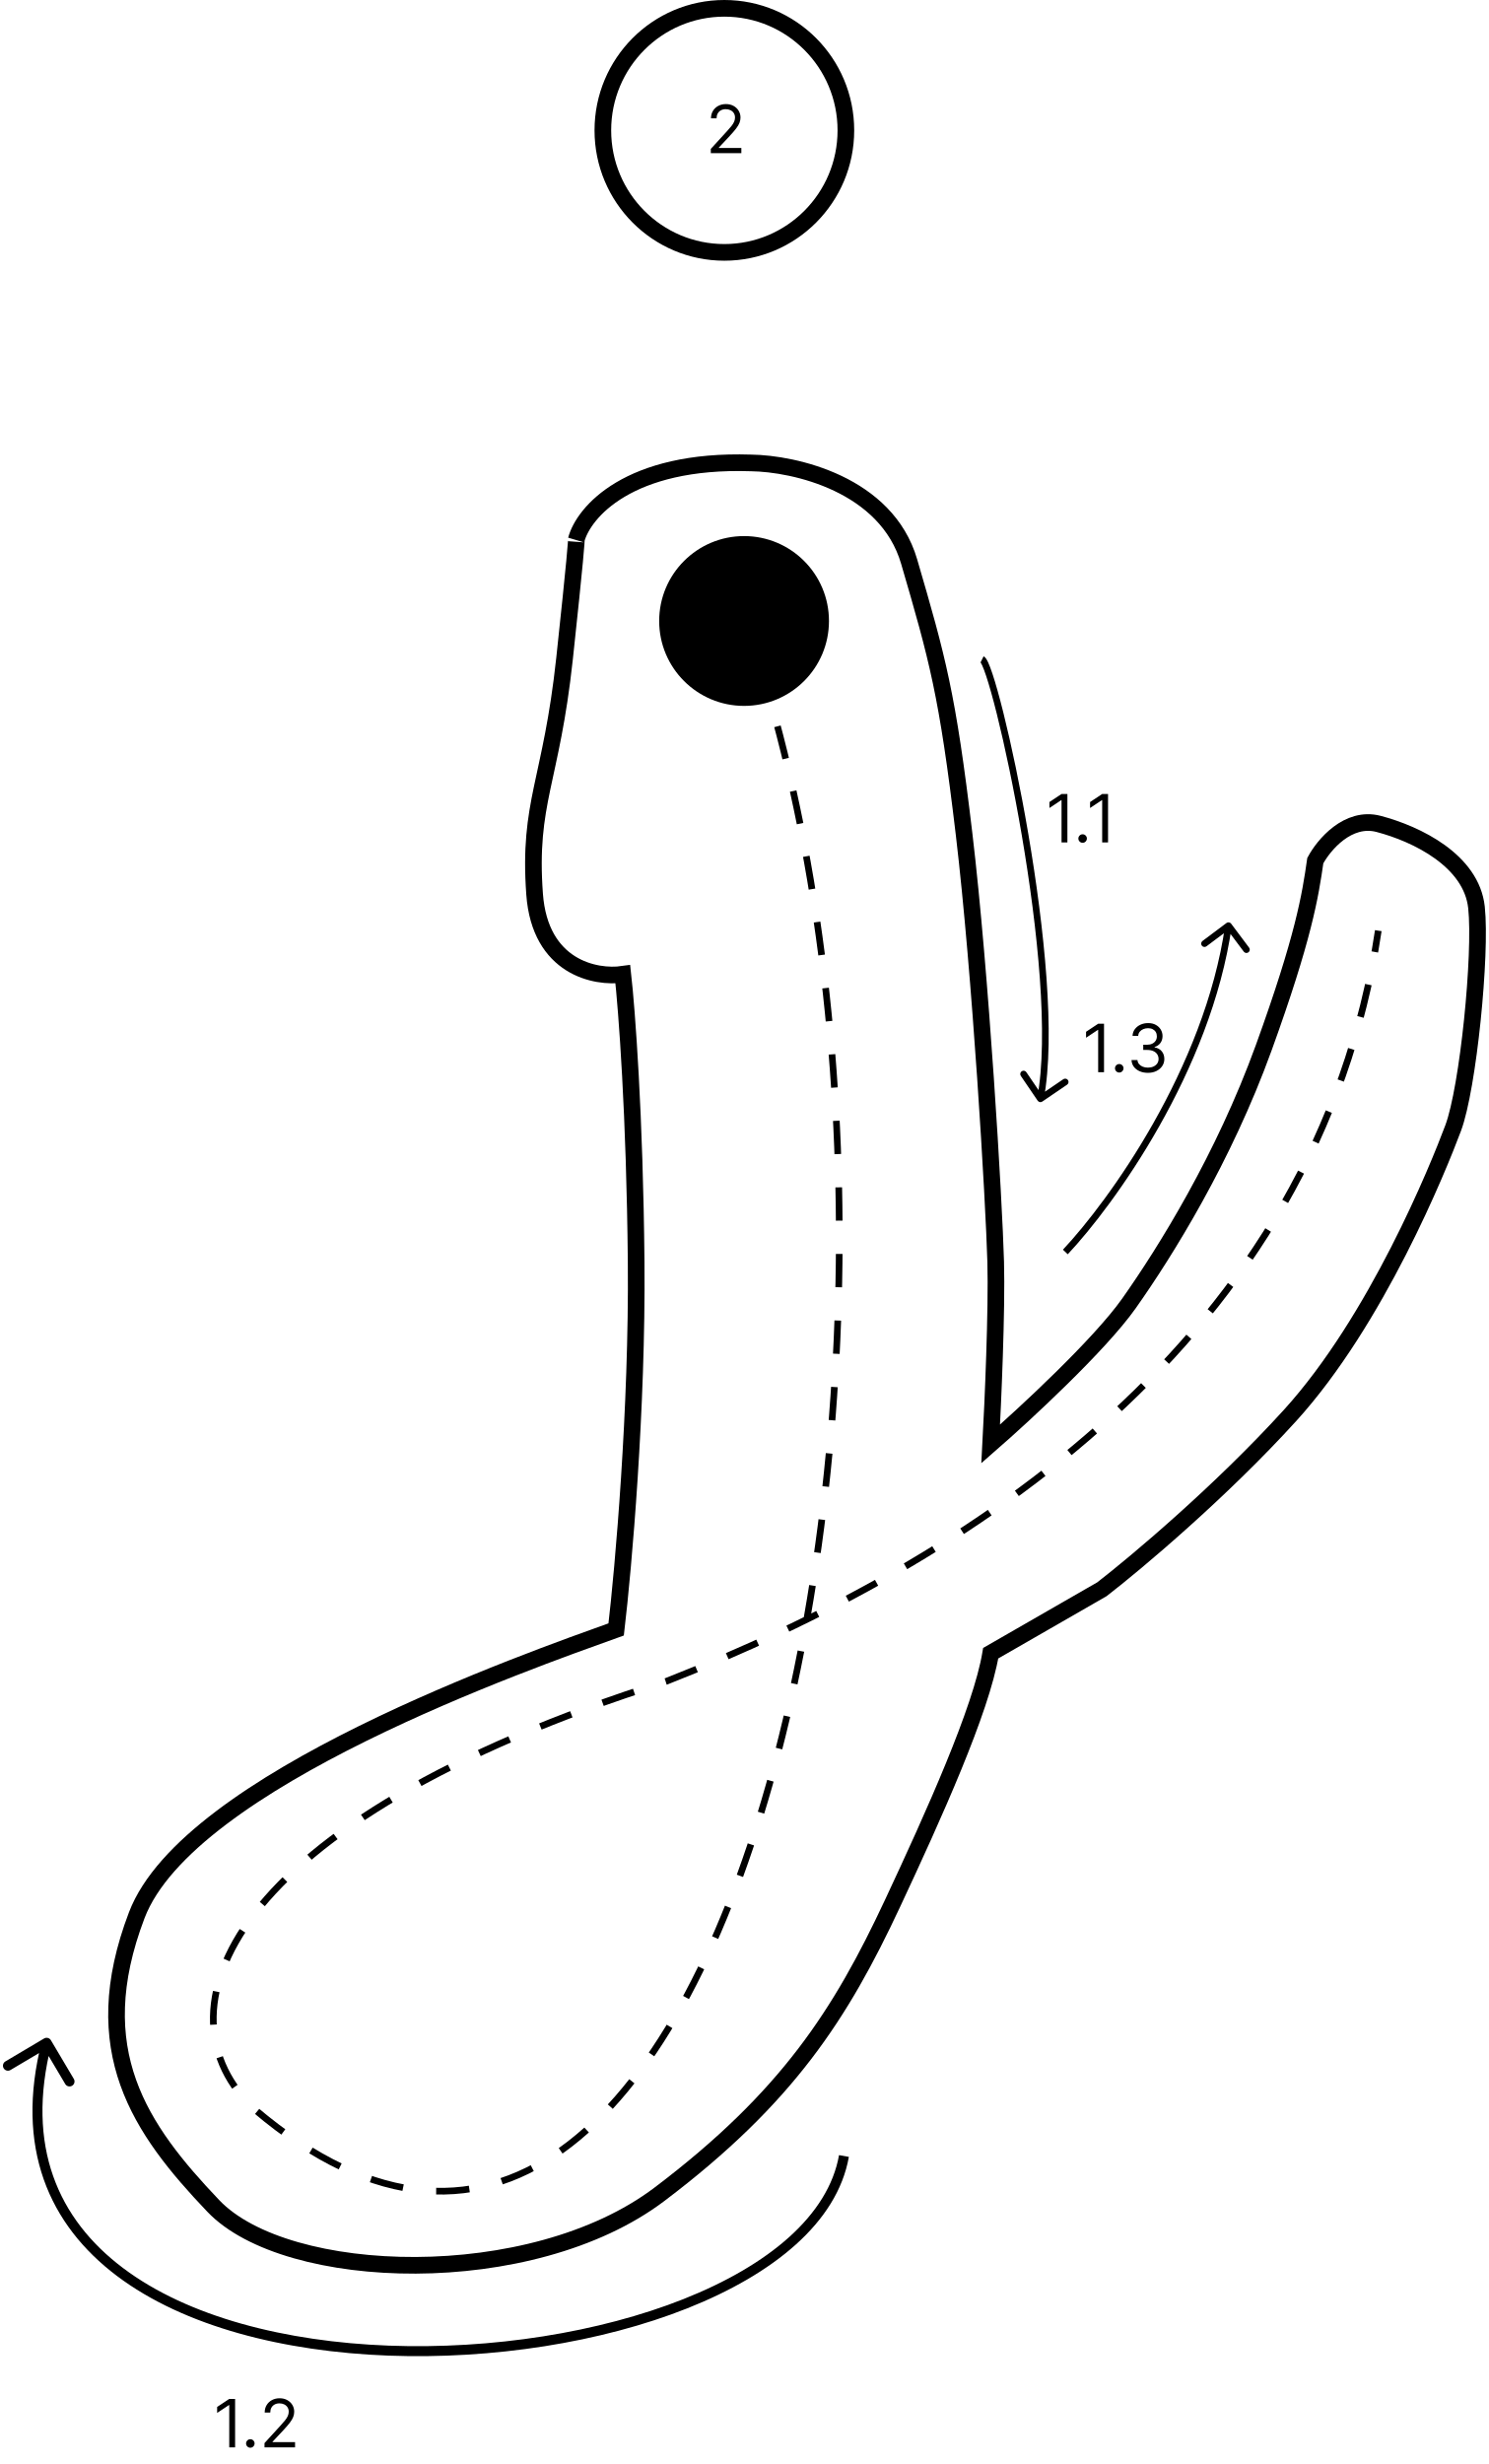
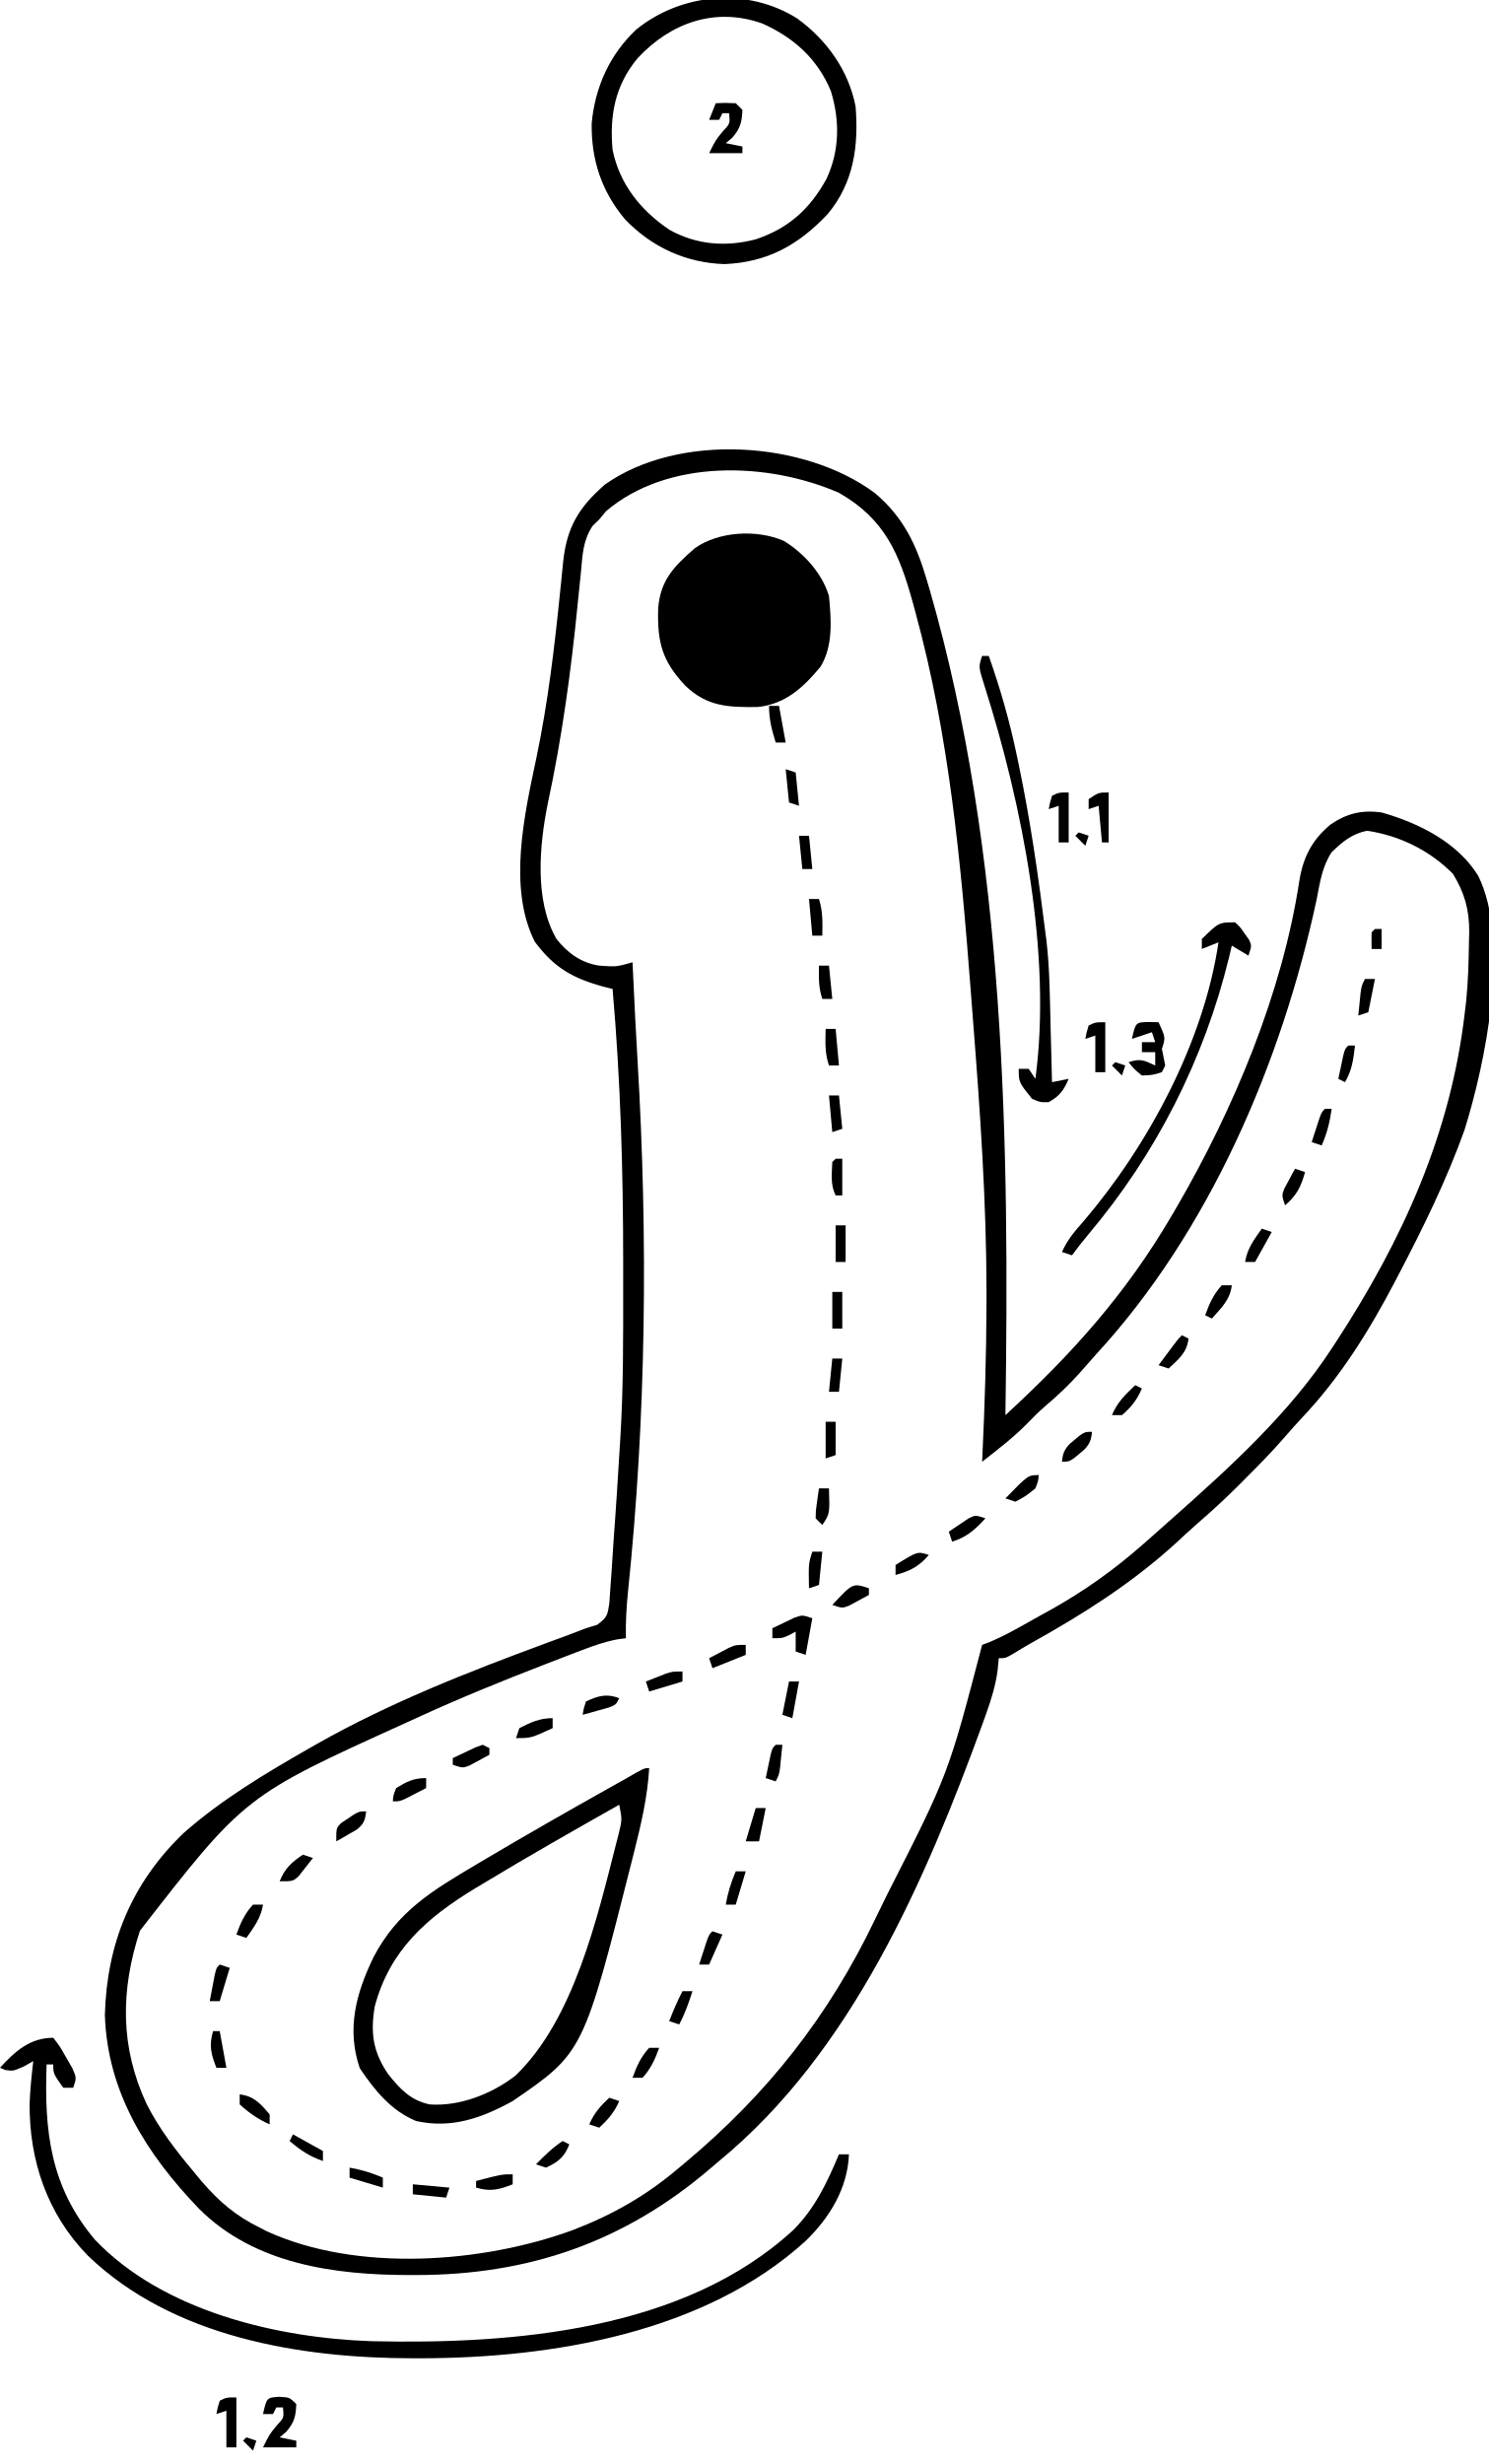
- <svg xmlns="http://www.w3.org/2000/svg" width="447" height="740" viewBox="0 0 447 740" fill="none">
-   <circle cx="223.5" cy="186.5" r="25.5" fill="black" />
-   <path d="M160.579 268.518C162.179 290.601 178.912 293.78 187.079 292.609C188.246 302.982 190.679 334.769 191.079 378.936C191.479 423.104 187.246 470.952 185.079 489.355C158.579 498.891 56.579 534.526 41.079 575.18C25.579 615.834 42.079 639.423 64.079 662.511C86.079 685.598 159.579 688.108 198.079 658.998C236.579 629.887 252.579 604.792 268.079 571.667C280.479 545.166 294.746 513.565 297.579 496.5L331 477.284C341.167 469.421 366.7 447.973 387.5 425.087C413.5 396.478 432 350.805 436.5 338.759C441 326.714 445 286.586 443.5 272.533C442 258.48 425.579 250.449 414.079 247.438C404.879 245.029 397.579 253.795 395.079 258.48C393.579 269.02 391.579 281.567 379.579 314.693C367.579 347.818 350.079 375.925 339.079 391.484C330.279 403.931 307.746 424.777 297.579 433.644C298.246 421.431 299.479 393.391 299.079 378.936C298.579 360.868 294.579 292.609 289.579 250.449C284.579 208.29 281.579 197.75 273.079 168.639C266.279 145.351 238.579 139.194 225.579 139.027C188.779 137.822 175.246 153.917 173.079 162.114C173.246 161.613 172.779 168.037 169.579 197.75C165.579 234.89 158.579 240.913 160.579 268.518Z" stroke="black" stroke-width="5" />
-   <path d="M254.079 39.148C254.079 59.398 237.729 75.797 217.579 75.797C197.43 75.797 181.079 59.398 181.079 39.148C181.079 18.899 197.43 2.5 217.579 2.5C237.729 2.5 254.079 18.899 254.079 39.148Z" stroke="black" stroke-width="5" />
-   <path d="M221.5 180C299 388.5 221.5 756.5 76.501 633.5C46 605.267 66.001 547.5 200 505C290.501 469.5 395.599 402.7 413.999 279.5" stroke="black" stroke-width="2" stroke-dasharray="10 10" />
-   <path d="M70.619 720.455V735H68.858V722.301H68.773L65.222 724.659V722.869L68.858 720.455H70.619ZM75.193 735.114C74.843 735.114 74.542 734.988 74.291 734.737C74.04 734.486 73.915 734.186 73.915 733.835C73.915 733.485 74.04 733.184 74.291 732.933C74.542 732.682 74.843 732.557 75.193 732.557C75.544 732.557 75.844 732.682 76.095 732.933C76.346 733.184 76.472 733.485 76.472 733.835C76.472 734.067 76.412 734.28 76.294 734.474C76.18 734.669 76.026 734.825 75.832 734.943C75.643 735.057 75.43 735.114 75.193 735.114ZM79.451 735V733.722L84.252 728.466C84.816 727.85 85.28 727.315 85.644 726.861C86.009 726.402 86.279 725.971 86.454 725.568C86.634 725.161 86.724 724.735 86.724 724.29C86.724 723.778 86.601 723.336 86.354 722.962C86.113 722.588 85.781 722.299 85.36 722.095C84.939 721.892 84.465 721.79 83.94 721.79C83.381 721.79 82.893 721.906 82.477 722.138C82.065 722.365 81.745 722.685 81.518 723.097C81.295 723.509 81.184 723.991 81.184 724.545H79.508C79.508 723.693 79.704 722.945 80.097 722.301C80.49 721.657 81.025 721.155 81.702 720.795C82.384 720.436 83.149 720.256 83.996 720.256C84.849 720.256 85.604 720.436 86.262 720.795C86.92 721.155 87.436 721.641 87.81 722.251C88.184 722.862 88.371 723.542 88.371 724.29C88.371 724.825 88.274 725.348 88.08 725.859C87.891 726.366 87.559 726.932 87.086 727.557C86.617 728.177 85.966 728.935 85.133 729.83L81.866 733.324V733.438H88.627V735H79.451Z" fill="black" />
-   <path d="M213.506 46V44.722L218.307 39.466C218.87 38.85 219.334 38.315 219.699 37.861C220.063 37.401 220.333 36.971 220.509 36.568C220.688 36.161 220.778 35.735 220.778 35.29C220.778 34.778 220.655 34.336 220.409 33.962C220.168 33.588 219.836 33.299 219.415 33.095C218.993 32.892 218.52 32.79 217.994 32.79C217.436 32.79 216.948 32.906 216.531 33.138C216.119 33.365 215.8 33.685 215.572 34.097C215.35 34.508 215.239 34.992 215.239 35.545H213.562C213.562 34.693 213.759 33.945 214.152 33.301C214.545 32.657 215.08 32.155 215.757 31.796C216.439 31.436 217.204 31.256 218.051 31.256C218.903 31.256 219.659 31.436 220.317 31.796C220.975 32.155 221.491 32.641 221.865 33.251C222.239 33.862 222.426 34.542 222.426 35.29C222.426 35.825 222.329 36.348 222.135 36.859C221.946 37.366 221.614 37.932 221.141 38.557C220.672 39.177 220.021 39.935 219.188 40.83L215.92 44.324V44.438H222.682V46H213.506Z" fill="black" />
-   <path d="M320.619 238.455V253H318.858V240.301H318.773L315.222 242.659V240.869L318.858 238.455H320.619ZM325.193 253.114C324.843 253.114 324.542 252.988 324.291 252.737C324.04 252.486 323.915 252.186 323.915 251.835C323.915 251.485 324.04 251.184 324.291 250.933C324.542 250.682 324.843 250.557 325.193 250.557C325.544 250.557 325.844 250.682 326.095 250.933C326.346 251.184 326.472 251.485 326.472 251.835C326.472 252.067 326.412 252.28 326.294 252.474C326.18 252.669 326.027 252.825 325.832 252.943C325.643 253.057 325.43 253.114 325.193 253.114ZM332.826 238.455V253H331.065V240.301H330.98L327.429 242.659V240.869L331.065 238.455H332.826Z" fill="black" />
-   <path d="M331.619 307.455V322H329.858V309.301H329.773L326.222 311.659V309.869L329.858 307.455H331.619ZM336.193 322.114C335.843 322.114 335.542 321.988 335.291 321.737C335.04 321.486 334.915 321.186 334.915 320.835C334.915 320.485 335.04 320.184 335.291 319.933C335.542 319.682 335.843 319.557 336.193 319.557C336.544 319.557 336.844 319.682 337.095 319.933C337.346 320.184 337.472 320.485 337.472 320.835C337.472 321.067 337.412 321.28 337.294 321.474C337.18 321.669 337.027 321.825 336.832 321.943C336.643 322.057 336.43 322.114 336.193 322.114ZM344.819 322.199C343.881 322.199 343.046 322.038 342.312 321.716C341.583 321.394 341.003 320.946 340.572 320.374C340.146 319.796 339.914 319.126 339.876 318.364H341.665C341.703 318.832 341.864 319.237 342.148 319.578C342.433 319.914 342.804 320.175 343.263 320.359C343.723 320.544 344.232 320.636 344.79 320.636C345.415 320.636 345.969 320.527 346.452 320.31C346.935 320.092 347.314 319.789 347.589 319.401C347.863 319.012 348.001 318.562 348.001 318.051C348.001 317.516 347.868 317.045 347.603 316.638C347.338 316.226 346.95 315.904 346.438 315.672C345.927 315.44 345.302 315.324 344.563 315.324H343.398V313.761H344.563C345.141 313.761 345.647 313.657 346.083 313.449C346.523 313.241 346.867 312.947 347.113 312.568C347.364 312.189 347.489 311.744 347.489 311.233C347.489 310.741 347.38 310.312 347.163 309.947C346.945 309.583 346.637 309.299 346.239 309.095C345.846 308.892 345.382 308.79 344.847 308.79C344.345 308.79 343.872 308.882 343.427 309.067C342.987 309.247 342.627 309.509 342.347 309.855C342.068 310.196 341.916 310.608 341.893 311.091H340.188C340.217 310.329 340.446 309.661 340.877 309.088C341.308 308.51 341.871 308.061 342.567 307.739C343.268 307.417 344.038 307.256 344.876 307.256C345.775 307.256 346.547 307.438 347.191 307.803C347.835 308.162 348.33 308.638 348.675 309.23C349.021 309.822 349.194 310.461 349.194 311.148C349.194 311.967 348.978 312.665 348.548 313.243C348.121 313.821 347.541 314.221 346.808 314.443V314.557C347.726 314.708 348.443 315.099 348.96 315.729C349.476 316.354 349.734 317.128 349.734 318.051C349.734 318.842 349.518 319.552 349.087 320.182C348.661 320.807 348.079 321.299 347.34 321.659C346.602 322.019 345.761 322.199 344.819 322.199Z" fill="black" />
-   <path d="M311.692 330.563C312.003 331.019 312.625 331.137 313.081 330.827L320.521 325.762C320.978 325.451 321.096 324.829 320.785 324.373C320.474 323.916 319.852 323.798 319.396 324.109L312.783 328.611L308.281 321.998C307.97 321.541 307.348 321.423 306.891 321.734C306.435 322.044 306.317 322.666 306.627 323.123L311.692 330.563ZM294.556 198.896C294.422 198.83 294.437 198.777 294.578 198.992C294.692 199.165 294.836 199.431 295.008 199.805C295.35 200.549 295.756 201.62 296.214 202.999C297.129 205.752 298.225 209.643 299.413 214.396C301.789 223.898 304.521 236.79 306.91 250.799C309.299 264.809 311.342 279.921 312.342 293.865C313.344 307.827 313.296 320.549 311.536 329.813L313.501 330.187C315.31 320.662 315.343 307.731 314.337 293.722C313.331 279.694 311.278 264.516 308.881 250.463C306.485 236.41 303.743 223.468 301.353 213.911C300.159 209.135 299.05 205.19 298.112 202.368C297.644 200.961 297.212 199.811 296.825 198.97C296.633 198.551 296.441 198.184 296.248 197.892C296.083 197.64 295.821 197.291 295.444 197.104L294.556 198.896Z" fill="black" />
-   <path d="M369.8 277.4C369.469 276.958 368.842 276.869 368.4 277.2L361.198 282.597C360.756 282.928 360.666 283.555 360.998 283.997C361.329 284.439 361.956 284.528 362.397 284.197L368.799 279.4L373.597 285.802C373.928 286.244 374.555 286.334 374.997 286.002C375.439 285.671 375.528 285.044 375.197 284.603L369.8 277.4ZM320.729 376.685C334.548 361.986 363.745 321.731 369.99 278.142L368.01 277.858C361.847 320.877 332.949 360.767 319.271 375.315L320.729 376.685Z" fill="black" />
-   <path d="M15.29 612.735C14.867 612.022 13.947 611.787 13.235 612.21L1.622 619.094C0.91 619.517 0.674 620.437 1.097 621.15C1.519 621.862 2.439 622.098 3.152 621.675L13.474 615.555L19.594 625.877C20.017 626.59 20.937 626.825 21.649 626.403C22.362 625.98 22.597 625.06 22.175 624.348L15.29 612.735ZM252.023 647.238C248.792 665.427 230.805 680.35 205.329 690.462C179.962 700.531 147.658 705.619 116.744 704.451C85.801 703.282 56.479 695.855 36.926 681.121C27.171 673.77 19.869 664.62 15.964 653.526C12.06 642.433 11.513 629.285 15.453 613.871L12.546 613.129C8.486 629.015 9.001 642.779 13.134 654.522C17.267 666.264 24.977 675.873 35.12 683.517C55.364 698.77 85.386 706.268 116.631 707.449C147.904 708.631 180.631 703.494 206.436 693.25C232.132 683.05 251.458 667.573 254.976 647.762L252.023 647.238Z" fill="black" />
+ <svg xmlns="http://www.w3.org/2000/svg" version="1.1" width="447" height="740">
+   <path d="M0 0 C8.642 7.306 12.519 15.595 15.652 26.305 C15.947 27.301 16.241 28.297 16.544 29.323 C39.263 108.058 40.422 195.511 39.215 276.93 C59.293 258.466 75.347 240.603 89.215 216.93 C89.991 215.606 89.991 215.606 90.783 214.256 C107.84 184.849 122.39 150.181 127.521 116.335 C128.674 109.354 131.312 104.18 136.824 99.589 C141.727 96.181 146.34 95.131 152.215 95.93 C163.288 99.079 174.953 104.824 181.215 114.93 C190.982 134.576 183.375 171.303 177.09 191.367 C171.708 206.366 164.601 220.826 157.215 234.93 C156.843 235.643 156.471 236.357 156.087 237.092 C148.447 251.626 139.781 265.589 128.445 277.559 C126.555 279.568 124.75 281.615 122.949 283.703 C119.227 287.975 115.294 291.998 111.277 295.992 C110.613 296.661 109.948 297.329 109.264 298.018 C105.315 301.959 101.255 305.711 97.03 309.355 C94.664 311.408 92.38 313.544 90.09 315.68 C76.754 327.713 62.61 336.659 46.947 345.387 C45.103 346.428 43.282 347.51 41.485 348.629 C39.215 349.93 39.215 349.93 37.215 349.93 C37.108 351.069 37.001 352.209 36.891 353.383 C36.298 358.052 34.988 362.261 33.402 366.68 C33.099 367.533 32.795 368.385 32.483 369.264 C15.259 416.551 -7.013 468.275 -46.785 500.93 C-47.711 501.72 -48.636 502.51 -49.59 503.324 C-75.299 525.233 -103.874 535.145 -137.66 535.18 C-138.349 535.181 -139.038 535.182 -139.748 535.183 C-162.26 535.161 -186.276 531.956 -202.973 515.305 C-218.729 498.913 -230.547 480.337 -231.285 457.055 C-230.692 435.522 -223.242 417.455 -207.648 402.453 C-196.153 392.322 -183.05 384.503 -169.785 376.93 C-168.754 376.339 -168.754 376.339 -167.703 375.736 C-145.894 363.373 -122.461 354.174 -98.997 345.511 C-97.846 345.085 -97.846 345.085 -96.671 344.65 C-95.237 344.12 -93.802 343.594 -92.366 343.072 C-90.496 342.383 -88.64 341.657 -86.785 340.93 C-85.667 340.588 -84.548 340.245 -83.396 339.893 C-80.346 337.599 -80.301 337.035 -79.753 333.408 C-79.592 331.482 -79.463 329.552 -79.359 327.621 C-79.281 326.585 -79.204 325.549 -79.123 324.482 C-78.88 321.153 -78.676 317.824 -78.473 314.492 C-78.318 312.314 -78.161 310.137 -78.002 307.959 C-77.617 302.595 -77.277 297.23 -76.96 291.862 C-76.805 289.254 -76.637 286.648 -76.466 284.042 C-75.518 268.677 -75.588 253.283 -75.596 237.895 C-75.598 235.596 -75.597 233.296 -75.596 230.996 C-75.598 203.555 -76.383 176.276 -78.785 148.93 C-79.631 148.722 -80.476 148.515 -81.348 148.301 C-90.788 145.737 -96.327 142.57 -102.16 134.742 C-110.33 118.476 -105.222 96.374 -101.648 79.449 C-98.16 62.765 -96.198 46.086 -94.485 29.139 C-94.336 27.701 -94.336 27.701 -94.185 26.234 C-93.999 24.426 -93.819 22.616 -93.646 20.806 C-92.573 10.365 -88.985 4.31 -81.043 -2.582 C-58.864 -18.206 -21.155 -15.725 0 0 Z M-80.785 5.492 C-81.445 6.297 -82.105 7.101 -82.785 7.93 C-83.791 8.909 -83.791 8.909 -84.817 9.909 C-87.687 14.313 -87.811 18.541 -88.277 23.703 C-88.389 24.767 -88.5 25.832 -88.615 26.928 C-88.853 29.207 -89.084 31.485 -89.309 33.765 C-91.303 53.862 -93.999 73.489 -98.238 93.231 C-100.772 105.722 -102.314 122.373 -95.648 133.895 C-92.383 138.108 -88.101 141.17 -82.785 141.93 C-77.638 142.302 -77.638 142.302 -72.785 140.93 C-72.725 142.232 -72.665 143.534 -72.604 144.875 C-72.199 153.583 -71.776 162.287 -71.25 170.988 C-68.138 223.938 -68.67 277.213 -74.157 329.991 C-74.63 334.668 -74.876 339.229 -74.785 343.93 C-75.626 344.041 -76.468 344.153 -77.334 344.268 C-81.066 344.984 -84.471 346.154 -88 347.52 C-88.684 347.779 -89.367 348.039 -90.072 348.307 C-92.291 349.154 -94.507 350.009 -96.723 350.867 C-97.484 351.16 -98.245 351.454 -99.03 351.756 C-112.107 356.797 -125.048 362.074 -137.785 367.93 C-138.804 368.397 -139.823 368.865 -140.873 369.347 C-189.248 391.258 -189.248 391.258 -220.754 431.777 C-226.599 449.645 -226.756 466.682 -218.723 483.867 C-214.966 491.249 -210.096 497.61 -204.785 503.93 C-203.542 505.438 -203.542 505.438 -202.273 506.977 C-197.053 513.041 -191.986 517.421 -184.785 520.93 C-184.076 521.294 -183.367 521.659 -182.637 522.035 C-155.624 534.404 -118.083 531.662 -90.813 521.707 C-78.744 517.082 -68.629 511.321 -58.785 502.93 C-58.19 502.433 -57.595 501.936 -56.981 501.425 C-32.271 480.805 -13.739 457.279 0.143 428.163 C1.308 425.735 2.501 423.321 3.695 420.906 C22.067 384.772 22.067 384.772 32.215 345.93 C32.925 345.661 33.635 345.392 34.367 345.116 C39.577 342.946 44.418 340.054 49.34 337.305 C50.417 336.713 51.495 336.121 52.605 335.512 C62.718 329.871 71.92 323.348 80.59 315.68 C81.229 315.119 81.867 314.558 82.526 313.98 C84.428 312.303 86.322 310.617 88.215 308.93 C88.727 308.477 89.239 308.024 89.766 307.558 C106.858 292.397 124.701 276.159 137.215 256.93 C137.66 256.254 138.105 255.578 138.564 254.881 C158.556 224.204 173.009 192.364 177.215 155.93 C177.349 154.806 177.483 153.682 177.621 152.523 C178.238 146.426 178.369 140.305 178.465 134.18 C178.486 133.387 178.508 132.594 178.53 131.777 C178.567 125.153 177.119 120.006 173.59 114.305 C166.594 107.309 157.685 102.906 147.902 101.43 C143.354 102.276 140.46 104.727 137.191 107.883 C134.319 112.311 133.717 116.859 132.715 121.992 C122.22 170.976 100.443 221.898 66.215 258.93 C64.694 260.659 63.173 262.388 61.652 264.117 C58.341 267.803 54.891 271.099 51.105 274.289 C49.246 275.902 47.548 277.596 45.84 279.367 C41.646 283.648 36.934 287.252 32.215 290.93 C32.244 290.324 32.272 289.718 32.302 289.095 C33.005 273.977 33.491 258.877 33.527 243.742 C33.53 242.678 33.533 241.614 33.535 240.517 C33.542 213.072 31.628 185.76 29.487 158.411 C29.23 155.126 28.979 151.842 28.729 148.557 C25.826 110.724 22.269 72.626 12.215 35.93 C11.82 34.471 11.82 34.471 11.417 32.982 C7.37 18.315 3.052 7.82 -10.785 -0.07 C-32.06 -9.339 -62.18 -10.4 -80.785 5.492 Z " fill="#000000" transform="translate(262.7852,148.0703)" />
+   <path d="M0 0 C6.027 3.693 11.531 9.752 13.562 16.562 C14.241 23.605 14.856 31.543 11.031 37.785 C5.849 44.057 0.386 49.098 -7.926 49.898 C-16.752 49.989 -23.026 49.793 -29.621 43.469 C-36.598 36.007 -38.035 30.402 -37.738 20.227 C-37.043 11.751 -33.002 7.682 -26.754 2.227 C-19.654 -2.874 -8.052 -3.513 0 0 Z " fill="#000000" transform="translate(235.4375,162.4375)" />
+   <path d="M0 0 C-0.495 8.581 -2.401 16.76 -4.5 25.062 C-4.675 25.76 -4.85 26.458 -5.031 27.177 C-19.756 85.441 -19.756 85.441 -41 100 C-50.324 105.126 -59.355 108.342 -70 106 C-77.556 102.873 -82.434 96.807 -86.938 90.125 C-90.94 78.354 -88.083 67.697 -82.812 56.812 C-75.651 43.02 -65.019 36.698 -52 29 C-51.06 28.441 -50.119 27.882 -49.15 27.307 C-36.936 20.066 -24.605 13.033 -12.222 6.086 C-11.317 5.578 -10.412 5.07 -9.48 4.547 C-8.685 4.102 -7.89 3.657 -7.071 3.198 C-1.543 0 -1.543 0 0 0 Z M-9 11 C-22.645 18.713 -36.272 26.454 -49.688 34.562 C-50.599 35.109 -51.51 35.655 -52.449 36.217 C-66.837 44.983 -77.967 54.701 -82.438 71.625 C-83.758 79.52 -82.986 85.155 -78.438 91.875 C-74.88 96.336 -71.703 99.769 -66 101 C-56.984 101.688 -47.259 97.845 -40.188 92.375 C-22.638 75.546 -15.64 45.062 -9.875 22.5 C-9.663 21.676 -9.45 20.852 -9.232 20.003 C-8.116 15.492 -8.116 15.492 -9 11 Z " fill="#000000" transform="translate(195,531)" />
+   <path d="M0 0 C1.957 2.52 1.957 2.52 3.812 5.812 C4.438 6.891 5.063 7.97 5.707 9.082 C7 12 7 12 6 15 C5.01 15 4.02 15 3 15 C0 10.778 0 10.778 0 8 C-0.66 8 -1.32 8 -2 8 C-2.738 28.007 -0.896 44.748 12.5 60.625 C32.876 82.039 67.044 90.159 95.68 91.124 C138.221 92.072 189.364 88.033 222.324 57.688 C228.874 51.109 232.418 43.479 236 35 C236.99 35 237.98 35 239 35 C238.618 45.135 233.218 54.042 226 61 C195.676 88.628 149.769 96.212 110.25 96.25 C109.166 96.252 109.166 96.252 108.061 96.253 C74.077 96.221 35.852 89.932 10.391 65.423 C-1.81 52.939 -7.262 36.815 -7.102 19.609 C-6.937 15.385 -6.5 11.197 -6 7 C-7.361 7.773 -7.361 7.773 -8.75 8.562 C-12 10 -12 10 -14.375 9.688 C-14.911 9.461 -15.447 9.234 -16 9 C-11.465 4.053 -7.038 0 0 0 Z " fill="#000000" transform="translate(16,612)" />
+   <path d="M0 0 C8.853 6.416 15.439 15.582 17.543 26.457 C18.475 38.316 17.009 49.257 9.238 58.648 C0.481 67.991 -8.884 73.239 -21.832 73.77 C-33.447 73.426 -43.779 68.634 -51.77 60.27 C-58.806 51.851 -61.866 42.417 -61.734 31.559 C-60.756 20.614 -56.264 10.695 -48.207 3.207 C-34.519 -7.737 -14.938 -9.381 0 0 Z M-47.895 11.895 C-54.693 20.05 -56.393 29.005 -55.457 39.457 C-53.336 49.762 -47.048 57.62 -38.395 63.457 C-30.259 68.007 -21.412 68.675 -12.457 66.332 C-2.561 63.028 3.821 57.216 8.797 48.18 C12.753 39.675 12.84 30.69 10.105 21.77 C6.056 12.089 -1.003 5.754 -10.477 1.516 C-24.551 -3.483 -37.921 1.21 -47.895 11.895 Z " fill="#000000" transform="translate(239.457,5.542969)" />
+   <path d="M0 0 C0.66 0 1.32 0 2 0 C5.524 9.965 8.357 19.884 10.5 30.25 C10.646 30.941 10.791 31.632 10.941 32.343 C14.453 49.098 16.886 66.018 19 83 C19.11 83.852 19.22 84.704 19.333 85.582 C20.313 94.055 20.352 102.606 20.562 111.125 C20.606 112.766 20.649 114.406 20.693 116.047 C20.799 120.031 20.901 124.016 21 128 C23.475 127.505 23.475 127.505 26 127 C24.617 130.342 23.21 132.258 20 134 C17.5 134.062 17.5 134.062 15 133 C11 128.027 11 128.027 11 124 C11.99 124 12.98 124 14 124 C14.66 124.99 15.32 125.98 16 127 C21.031 89.861 12.054 44.527 0.69 8.898 C-1.091 3.274 -1.091 3.274 0 0 Z " fill="#000000" transform="translate(295,197)" />
+   <path d="M0 0 C1.52 1.426 1.52 1.426 2.812 3.312 C3.252 3.927 3.692 4.542 4.145 5.176 C5 7 5 7 4 10 C2.35 9.01 0.7 8.02 -1 7 C-1.268 8.14 -1.536 9.279 -1.812 10.453 C-9.296 41.15 -23.73 69.622 -44.125 93.766 C-45.828 95.795 -47.433 97.865 -49 100 C-49.99 99.67 -50.98 99.34 -52 99 C-50.43 95.359 -48.174 92.775 -45.562 89.812 C-26.1 67.019 -9.401 35.878 -5 6 C-6.65 6.66 -8.3 7.32 -10 8 C-10 7.01 -10 6.02 -10 5 C-4.884 0 -4.884 0 0 0 Z " fill="#000000" transform="translate(371,277)" />
+   <path d="M0 0 C1.454 0.031 1.454 0.031 2.938 0.062 C5.062 4.688 5.062 4.688 3.938 8.062 C4.263 9.731 4.596 11.397 4.938 13.062 C4.607 13.723 4.277 14.383 3.938 15.062 C1.125 15.938 1.125 15.938 -2.062 16.062 C-4.438 14.125 -4.438 14.125 -6.062 12.062 C-2.439 10.855 -1.421 11.519 1.938 13.062 C1.938 11.742 1.938 10.422 1.938 9.062 C0.618 9.062 -0.703 9.062 -2.062 9.062 C-2.062 8.072 -2.062 7.082 -2.062 6.062 C-0.743 6.062 0.578 6.062 1.938 6.062 C1.607 5.072 1.278 4.082 0.938 3.062 C-1.042 3.723 -3.022 4.383 -5.062 5.062 C-3.938 0.08 -3.938 0.08 0 0 Z " fill="#000000" transform="translate(345.0625,306.9375)" />
+   <path d="M0 0 C3.062 0.188 3.062 0.188 5.062 2.188 C4.9 5.924 4.475 7.713 2 10.562 C1.361 11.099 0.721 11.635 0.062 12.188 C1.712 12.518 3.362 12.848 5.062 13.188 C5.062 13.848 5.062 14.508 5.062 15.188 C1.762 15.188 -1.538 15.188 -4.938 15.188 C-2.938 11.188 -2.938 11.188 -0.812 8.625 C1.367 6.304 1.367 6.304 1.062 3.188 C0.403 3.188 -0.258 3.188 -0.938 3.188 C-1.268 3.848 -1.597 4.508 -1.938 5.188 C-2.928 5.188 -3.917 5.188 -4.938 5.188 C-3.821 0.244 -3.821 0.244 0 0 Z " fill="#000000" transform="translate(83.9375,719.8125)" />
+   <path d="M0 0 C2.875 -0.125 2.875 -0.125 6 0 C6.66 0.66 7.32 1.32 8 2 C7.838 5.736 7.412 7.525 4.938 10.375 C4.298 10.911 3.659 11.447 3 12 C4.65 12.33 6.3 12.66 8 13 C8 13.66 8 14.32 8 15 C4.7 15 1.4 15 -2 15 C0 11 0 11 2.125 8.438 C4.305 6.116 4.305 6.116 4 3 C3.34 3 2.68 3 2 3 C1.67 3.66 1.34 4.32 1 5 C0.01 5 -0.98 5 -2 5 C-1.34 3.35 -0.68 1.7 0 0 Z " fill="#000000" transform="translate(215,31)" />
+   <path d="M0 0 C-0.66 3.63 -1.32 7.26 -2 11 C-2.99 10.67 -3.98 10.34 -5 10 C-5 8.02 -5 6.04 -5 4 C-5.598 4.33 -6.196 4.66 -6.812 5 C-9 6 -9 6 -12 6 C-12 5.01 -12 4.02 -12 3 C-10.568 2.301 -9.129 1.616 -7.688 0.938 C-6.487 0.363 -6.487 0.363 -5.262 -0.223 C-3 -1 -3 -1 0 0 Z " fill="#000000" transform="translate(244,486)" />
+   <path d="M0 0 C0 4.95 0 9.9 0 15 C-0.99 15 -1.98 15 -3 15 C-3 11.37 -3 7.74 -3 4 C-3.99 4.33 -4.98 4.66 -6 5 C-5.625 3.062 -5.625 3.062 -5 1 C-3 0 -3 0 0 0 Z " fill="#000000" transform="translate(71,720)" />
+   <path d="M0 0 C0 4.95 0 9.9 0 15 C-0.99 15 -1.98 15 -3 15 C-3 11.37 -3 7.74 -3 4 C-3.99 4.33 -4.98 4.66 -6 5 C-5.625 3.062 -5.625 3.062 -5 1 C-3 0 -3 0 0 0 Z " fill="#000000" transform="translate(332,307)" />
+   <path d="M0 0 C0 4.95 0 9.9 0 15 C-0.99 15 -1.98 15 -3 15 C-3 11.37 -3 7.74 -3 4 C-3.99 4.33 -4.98 4.66 -6 5 C-5.625 3.062 -5.625 3.062 -5 1 C-3 0 -3 0 0 0 Z " fill="#000000" transform="translate(321,238)" />
+   <path d="M0 0 C0 4.95 0 9.9 0 15 C-0.66 15 -1.32 15 -2 15 C-2.33 11.37 -2.66 7.74 -3 4 C-3.99 4.33 -4.98 4.66 -6 5 C-6 4.01 -6 3.02 -6 2 C-3 0 -3 0 0 0 Z " fill="#000000" transform="translate(333,238)" />
+   <path d="M0 0 C0.99 0.33 1.98 0.66 3 1 C1.557 4.366 -0.333 6.51 -3 9 C-3.99 8.67 -4.98 8.34 -6 8 C-4.557 4.634 -2.667 2.49 0 0 Z " fill="#000000" transform="translate(183,630)" />
+   <path d="M0 0 C4.252 0.472 6.3 2.85 9 6 C9 6.99 9 7.98 9 9 C5.559 7.471 2.778 5.546 0 3 C0 2.01 0 1.02 0 0 Z " fill="#000000" transform="translate(72,629)" />
+   <path d="M0 0 C0.99 0 1.98 0 3 0 C2.385 3.995 0.294 6.745 -2 10 C-2.99 9.67 -3.98 9.34 -5 9 C-3.761 5.568 -2.497 2.697 0 0 Z " fill="#000000" transform="translate(76,572)" />
+   <path d="M0 0 C0.99 0.33 1.98 0.66 3 1 C2.098 2.178 1.178 3.342 0.25 4.5 C-0.516 5.475 -0.516 5.475 -1.297 6.469 C-3 8 -3 8 -7 8 C-5.512 4.213 -3.38 2.226 0 0 Z " fill="#000000" transform="translate(91,557)" />
+   <path d="M0 0 C-0.364 2.704 -0.681 3.744 -2.848 5.484 C-3.579 5.902 -4.309 6.32 -5.062 6.75 C-5.796 7.178 -6.529 7.606 -7.285 8.047 C-7.851 8.361 -8.417 8.676 -9 9 C-9 5 -9 5 -7.539 3.516 C-6.907 3.098 -6.276 2.68 -5.625 2.25 C-4.999 1.822 -4.372 1.394 -3.727 0.953 C-2 0 -2 0 0 0 Z " fill="#000000" transform="translate(110,544)" />
+   <path d="M0 0 C0.66 0.33 1.32 0.66 2 1 C1.528 5.248 -0.967 7.2 -4 10 C-4.99 9.67 -5.98 9.34 -7 9 C-6.022 7.687 -5.042 6.374 -4.062 5.062 C-3.517 4.332 -2.972 3.601 -2.41 2.848 C-1 1 -1 1 0 0 Z " fill="#000000" transform="translate(355,401)" />
+   <path d="M0 0 C0.66 0 1.32 0 2 0 C2.66 3.63 3.32 7.26 4 11 C3.01 11 2.02 11 1 11 C-0.63 6.878 -1.263 4.293 0 0 Z " fill="#000000" transform="translate(64,610)" />
+   <path d="M0 0 C0.99 0 1.98 0 3 0 C2.34 3.3 1.68 6.6 1 10 C-0.32 10 -1.64 10 -3 10 C-2.01 6.7 -1.02 3.4 0 0 Z " fill="#000000" transform="translate(227,543)" />
+   <path d="M0 0 C0 0.99 0 1.98 0 3 C-1.289 3.672 -2.581 4.337 -3.875 5 C-4.594 5.371 -5.314 5.742 -6.055 6.125 C-8 7 -8 7 -10 7 C-9.875 5.188 -9.875 5.188 -9 3 C-5.791 1.047 -3.779 0 0 0 Z " fill="#000000" transform="translate(128,534)" />
+   <path d="M0 0 C0.66 0.33 1.32 0.66 2 1 C2 1.66 2 2.32 2 3 C0.736 3.7 -0.537 4.384 -1.812 5.062 C-2.52 5.445 -3.228 5.828 -3.957 6.223 C-6 7 -6 7 -9 6 C-9 5.34 -9 4.68 -9 4 C-7.546 3.303 -6.087 2.618 -4.625 1.938 C-3.407 1.363 -3.407 1.363 -2.164 0.777 C-1.45 0.521 -0.736 0.264 0 0 Z " fill="#000000" transform="translate(145,524)" />
+   <path d="M0 0 C0 0.99 0 1.98 0 3 C-6.5 6 -6.5 6 -11 6 C-10.67 5.01 -10.34 4.02 -10 3 C-6.507 1.253 -3.932 0 0 0 Z " fill="#000000" transform="translate(166,516)" />
+   <path d="M0 0 C0 0.99 0 1.98 0 3 C-3.3 4.32 -6.6 5.64 -10 7 C-10.33 6.01 -10.66 5.02 -11 4 C-9.733 3.326 -8.461 2.661 -7.188 2 C-6.48 1.629 -5.772 1.258 -5.043 0.875 C-3 0 -3 0 0 0 Z " fill="#000000" transform="translate(224,494)" />
+   <path d="M0 0 C0 0.66 0 1.32 0 2 C-1.264 2.7 -2.537 3.384 -3.812 4.062 C-4.52 4.445 -5.228 4.828 -5.957 5.223 C-8 6 -8 6 -11 5 C-4.831 -1.61 -4.831 -1.61 0 0 Z " fill="#000000" transform="translate(261,477)" />
+   <path d="M0 0 C-3.126 3.394 -5.565 5.606 -10 7 C-10.33 6.01 -10.66 5.02 -11 4 C-9.738 3.133 -8.465 2.282 -7.188 1.438 C-6.48 0.962 -5.772 0.486 -5.043 -0.004 C-3 -1 -3 -1 0 0 Z " fill="#000000" transform="translate(296,456)" />
+   <path d="M0 0 C-0.173 2.335 -0.702 3.692 -2.332 5.379 C-6.572 9 -6.572 9 -9 9 C-8.827 6.665 -8.298 5.308 -6.668 3.621 C-2.428 0 -2.428 0 0 0 Z " fill="#000000" transform="translate(328,430)" />
+   <path d="M0 0 C0.99 0 1.98 0 3 0 C2.495 4.379 -0.178 6.817 -3 10 C-3.66 9.67 -4.32 9.34 -5 9 C-3.761 5.568 -2.497 2.697 0 0 Z " fill="#000000" transform="translate(367,386)" />
+   <path d="M0 0 C0 0.99 0 1.98 0 3 C-4.122 4.63 -6.707 5.263 -11 4 C-11 3.34 -11 2.68 -11 2 C-3.375 0 -3.375 0 0 0 Z " fill="#000000" transform="translate(154,653)" />
+   <path d="M0 0 C0.99 0.33 1.98 0.66 3 1 C2.01 4.3 1.02 7.6 0 11 C-0.99 11 -1.98 11 -3 11 C-2.692 9.353 -2.379 7.708 -2.062 6.062 C-1.888 5.146 -1.714 4.229 -1.535 3.285 C-1 1 -1 1 0 0 Z " fill="#000000" transform="translate(66,590)" />
+   <path d="M0 0 C-1 2 -1 2 -3.285 2.852 C-4.66 3.234 -4.66 3.234 -6.062 3.625 C-6.982 3.885 -7.901 4.146 -8.848 4.414 C-9.558 4.607 -10.268 4.801 -11 5 C-10.676 3.082 -10.676 3.082 -10 1 C-6.37 -0.694 -3.805 -1.464 0 0 Z " fill="#000000" transform="translate(186,510)" />
+   <path d="M0 0 C0 0.99 0 1.98 0 3 C-4.95 4.485 -4.95 4.485 -10 6 C-10.33 5.01 -10.66 4.02 -11 3 C-9.732 2.494 -8.46 1.995 -7.188 1.5 C-6.126 1.082 -6.126 1.082 -5.043 0.656 C-3 0 -3 0 0 0 Z " fill="#000000" transform="translate(205,502)" />
+   <path d="M0 0 C-3.019 3.483 -5.569 4.792 -10 6 C-10 5.01 -10 4.02 -10 3 C-3.375 -1.125 -3.375 -1.125 0 0 Z " fill="#000000" transform="translate(279,467)" />
+   <path d="M0 0 C-0.125 1.75 -0.125 1.75 -1 4 C-3.875 6.312 -3.875 6.312 -7 8 C-7.99 7.67 -8.98 7.34 -10 7 C-3.184 0 -3.184 0 0 0 Z " fill="#000000" transform="translate(312,443)" />
+   <path d="M0 0 C0.99 0 1.98 0 3 0 C3 3.63 3 7.26 3 11 C2.01 11 1.02 11 0 11 C0 7.37 0 3.74 0 0 Z " fill="#000000" transform="translate(250,388)" />
+   <path d="M0 0 C0.99 0.33 1.98 0.66 3 1 C0.525 5.455 0.525 5.455 -2 10 C-2.99 10 -3.98 10 -5 10 C-4.385 6.005 -2.294 3.255 0 0 Z " fill="#000000" transform="translate(379,369)" />
+   <path d="M0 0 C0.99 0 1.98 0 3 0 C3 3.63 3 7.26 3 11 C2.01 11 1.02 11 0 11 C0 7.37 0 3.74 0 0 Z " fill="#000000" transform="translate(251,368)" />
+   <path d="M0 0 C0.99 0.33 1.98 0.66 3 1 C1.792 5.431 0.483 7.981 -3 11 C-4 8 -4 8 -3.223 5.957 C-2.84 5.249 -2.457 4.542 -2.062 3.812 C-1.682 3.097 -1.302 2.382 -0.91 1.645 C-0.61 1.102 -0.309 0.559 0 0 Z " fill="#000000" transform="translate(389,351)" />
+   <path d="M0 0 C0.99 0 1.98 0 3 0 C4.176 3.674 4.074 7.169 4 11 C3.01 11 2.02 11 1 11 C0.67 7.37 0.34 3.74 0 0 Z " fill="#000000" transform="translate(243,270)" />
+   <path d="M0 0 C0.99 0 1.98 0 3 0 C3.66 3.63 4.32 7.26 5 11 C4.01 11 3.02 11 2 11 C0.807 7.123 0 4.084 0 0 Z " fill="#000000" transform="translate(231,212)" />
+   <path d="M0 0 C0.66 0.33 1.32 0.66 2 1 C0.555 4.809 -1.326 6.297 -5 8 C-5.99 7.67 -6.98 7.34 -8 7 C-5.422 4.352 -3.084 2.056 0 0 Z " fill="#000000" transform="translate(169,643)" />
+   <path d="M0 0 C0.99 0 1.98 0 3 0 C1.761 3.432 0.497 6.303 -2 9 C-2.99 9 -3.98 9 -5 9 C-3.761 5.568 -2.497 2.697 0 0 Z " fill="#000000" transform="translate(195,615)" />
+   <path d="M0 0 C0.99 0 1.98 0 3 0 C2.34 3.63 1.68 7.26 1 11 C0.01 10.67 -0.98 10.34 -2 10 C-1.34 6.7 -0.68 3.4 0 0 Z " fill="#000000" transform="translate(237,505)" />
+   <path d="M0 0 C0.99 0 1.98 0 3 0 C2.67 3.3 2.34 6.6 2 10 C1.01 10.33 0.02 10.66 -1 11 C-1.143 3.571 -1.143 3.571 0 0 Z " fill="#000000" transform="translate(244,466)" />
+   <path d="M0 0 C0.99 0 1.98 0 3 0 C3 3.3 3 6.6 3 10 C2.01 10.33 1.02 10.66 0 11 C0 7.37 0 3.74 0 0 Z " fill="#000000" transform="translate(248,427)" />
+   <path d="M0 0 C0.66 0 1.32 0 2 0 C1.449 3.949 0.611 7.349 -1 11 C-1.99 10.67 -2.98 10.34 -4 10 C-3.524 8.52 -3.044 7.041 -2.562 5.562 C-2.296 4.739 -2.029 3.915 -1.754 3.066 C-1 1 -1 1 0 0 Z " fill="#000000" transform="translate(398,333)" />
+   <path d="M0 0 C0.99 0 1.98 0 3 0 C3.33 3.63 3.66 7.26 4 11 C3.01 11 2.02 11 1 11 C-0.283 7.15 -0.066 4.053 0 0 Z " fill="#000000" transform="translate(248,309)" />
+   <path d="M0 0 C0.99 0 1.98 0 3 0 C2.34 3.3 1.68 6.6 1 10 C0.01 10.33 -0.98 10.66 -2 11 C-1.859 9.541 -1.712 8.083 -1.562 6.625 C-1.481 5.813 -1.4 5.001 -1.316 4.164 C-1 2 -1 2 0 0 Z " fill="#000000" transform="translate(410,294)" />
+   <path d="M0 0 C0.99 0.33 1.98 0.66 3 1 C3.33 4.3 3.66 7.6 4 11 C3.01 10.67 2.02 10.34 1 10 C0.67 6.7 0.34 3.4 0 0 Z " fill="#000000" transform="translate(236,231)" />
+   <path d="M0 0 C3.558 0.61 6.683 1.578 10 3 C10 3.99 10 4.98 10 6 C6.7 5.01 3.4 4.02 0 3 C0 2.01 0 1.02 0 0 Z " fill="#000000" transform="translate(105,651)" />
+   <path d="M0 0 C2.97 1.65 5.94 3.3 9 5 C9 5.99 9 6.98 9 8 C5.005 6.63 2.2 4.743 -1 2 C-0.67 1.34 -0.34 0.68 0 0 Z " fill="#000000" transform="translate(88,641)" />
+   <path d="M0 0 C0.99 0 1.98 0 3 0 C1.891 3.487 0.737 6.775 -1 10 C-1.99 9.67 -2.98 9.34 -4 9 C-2.801 5.917 -1.523 2.937 0 0 Z " fill="#000000" transform="translate(205,598)" />
+   <path d="M0 0 C0.99 0 1.98 0 3 0 C2.01 3.3 1.02 6.6 0 10 C-0.99 10 -1.98 10 -3 10 C-2.39 6.442 -1.422 3.317 0 0 Z " fill="#000000" transform="translate(221,562)" />
+   <path d="M0 0 C0.66 0 1.32 0 2 0 C1.859 1.459 1.712 2.917 1.562 4.375 C1.481 5.187 1.4 5.999 1.316 6.836 C1 9 1 9 0 11 C-0.99 10.67 -1.98 10.34 -3 10 C-2.692 8.52 -2.378 7.041 -2.062 5.562 C-1.888 4.739 -1.714 3.915 -1.535 3.066 C-1 1 -1 1 0 0 Z " fill="#000000" transform="translate(233,524)" />
+   <path d="M0 0 C0.66 0.33 1.32 0.66 2 1 C0.559 4.363 -1.206 6.629 -4 9 C-4.99 9 -5.98 9 -7 9 C-5.445 5.183 -2.964 2.808 0 0 Z " fill="#000000" transform="translate(341,416)" />
+   <path d="M0 0 C0.99 0 1.98 0 3 0 C3.33 3.3 3.66 6.6 4 10 C3.01 10.33 2.02 10.66 1 11 C0.67 7.37 0.34 3.74 0 0 Z " fill="#000000" transform="translate(249,329)" />
+   <path d="M0 0 C3.63 0.33 7.26 0.66 11 1 C10.67 1.99 10.34 2.98 10 4 C6.7 3.67 3.4 3.34 0 3 C0 2.01 0 1.02 0 0 Z " fill="#000000" transform="translate(124,656)" />
+   <path d="M0 0 C0.99 0.33 1.98 0.66 3 1 C1.68 3.97 0.36 6.94 -1 10 C-1.99 10 -2.98 10 -4 10 C-3.524 8.52 -3.044 7.041 -2.562 5.562 C-2.296 4.739 -2.029 3.915 -1.754 3.066 C-1 1 -1 1 0 0 Z " fill="#000000" transform="translate(214,580)" />
+   <path d="M0 0 C0.99 0 1.98 0 3 0 C3.25 7.625 3.25 7.625 1 11 C0.34 10.34 -0.32 9.68 -1 9 C-0.977 6.836 -0.977 6.836 -0.625 4.375 C-0.514 3.558 -0.403 2.74 -0.289 1.898 C-0.194 1.272 -0.098 0.645 0 0 Z " fill="#000000" transform="translate(246,447)" />
+   <path d="M0 0 C0.66 0 1.32 0 2 0 C2 3.63 2 7.26 2 11 C1.34 11 0.68 11 0 11 C-1.627 7.747 -1.115 4.608 -1 1 C-0.67 0.67 -0.34 0.34 0 0 Z " fill="#000000" transform="translate(251,348)" />
+   <path d="M0 0 C0.66 0 1.32 0 2 0 C1.532 4.056 1.12 7.466 -1 11 C-1.66 10.67 -2.32 10.34 -3 10 C-2.692 8.52 -2.378 7.041 -2.062 5.562 C-1.888 4.739 -1.714 3.915 -1.535 3.066 C-1 1 -1 1 0 0 Z " fill="#000000" transform="translate(405,314)" />
+   <path d="M0 0 C0.99 0 1.98 0 3 0 C3.33 3.3 3.66 6.6 4 10 C3.01 10 2.02 10 1 10 C-0.158 6.527 -0.069 3.639 0 0 Z " fill="#000000" transform="translate(246,290)" />
+   <path d="M0 0 C0.99 0 1.98 0 3 0 C3.33 3.3 3.66 6.6 4 10 C3.01 10 2.02 10 1 10 C0.67 6.7 0.34 3.4 0 0 Z " fill="#000000" transform="translate(240,251)" />
+   <path d="M0 0 C0.99 0 1.98 0 3 0 C2.67 3.3 2.34 6.6 2 10 C1.01 10 0.02 10 -1 10 C-0.67 6.7 -0.34 3.4 0 0 Z " fill="#000000" transform="translate(250,408)" />
+   <path d="M0 0 C0.66 0 1.32 0 2 0 C2 1.98 2 3.96 2 6 C1.01 6 0.02 6 -1 6 C-1.043 4.334 -1.041 2.666 -1 1 C-0.67 0.67 -0.34 0.34 0 0 Z " fill="#000000" transform="translate(413,279)" />
+   <path d="M0 0 C0.99 0.33 1.98 0.66 3 1 C2.67 1.99 2.34 2.98 2 4 C1.01 3.01 0.02 2.02 -1 1 C-0.67 0.67 -0.34 0.34 0 0 Z " fill="#000000" transform="translate(74,732)" />
+   <path d="M0 0 C0.99 0.33 1.98 0.66 3 1 C2.67 1.99 2.34 2.98 2 4 C1.01 3.01 0.02 2.02 -1 1 C-0.67 0.67 -0.34 0.34 0 0 Z " fill="#000000" transform="translate(335,319)" />
+   <path d="M0 0 C0.99 0.33 1.98 0.66 3 1 C2.67 1.99 2.34 2.98 2 4 C1.01 3.01 0.02 2.02 -1 1 C-0.67 0.67 -0.34 0.34 0 0 Z " fill="#000000" transform="translate(324,250)" />
</svg>
